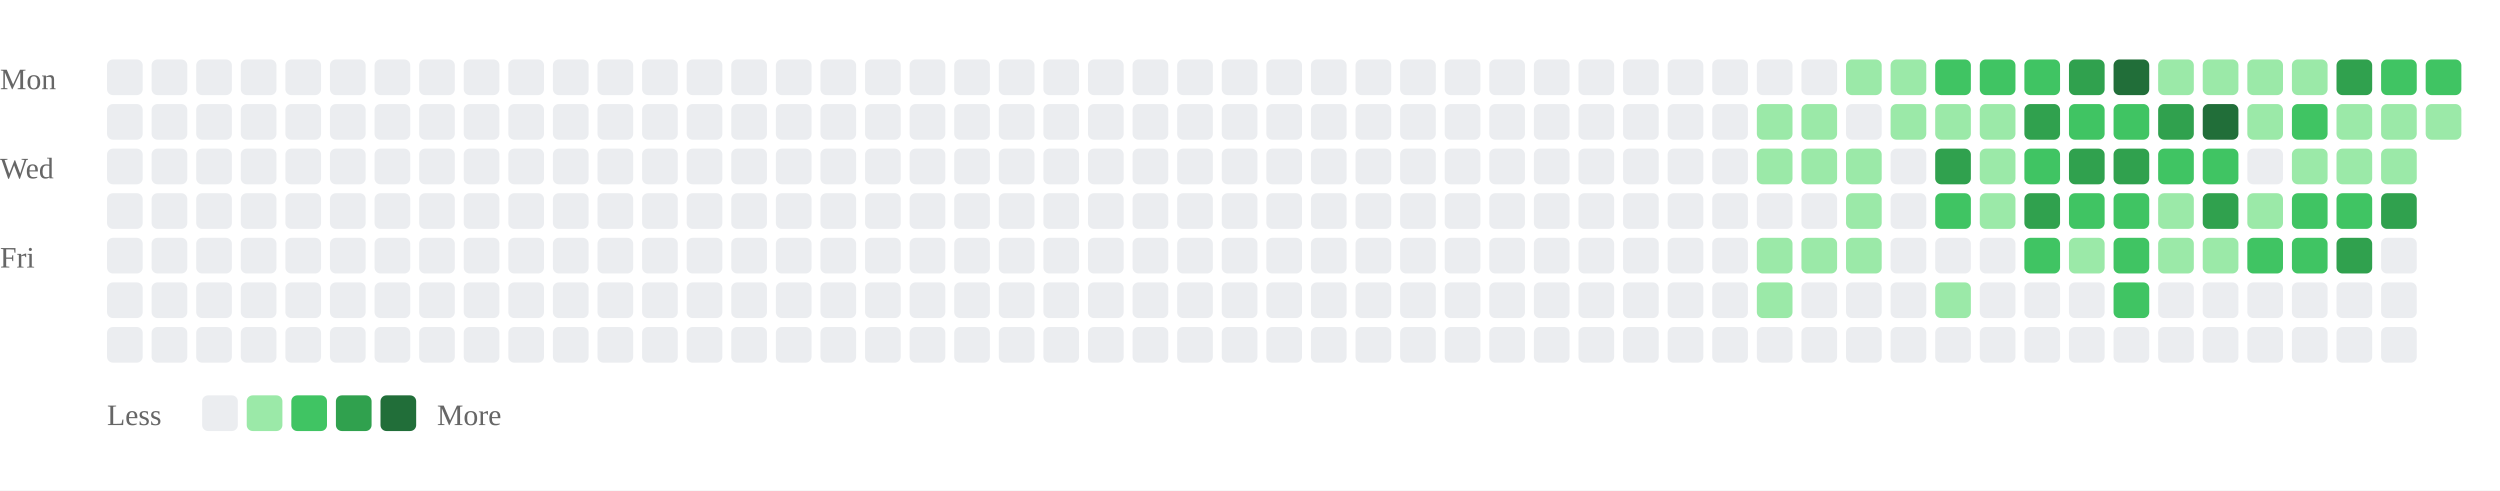
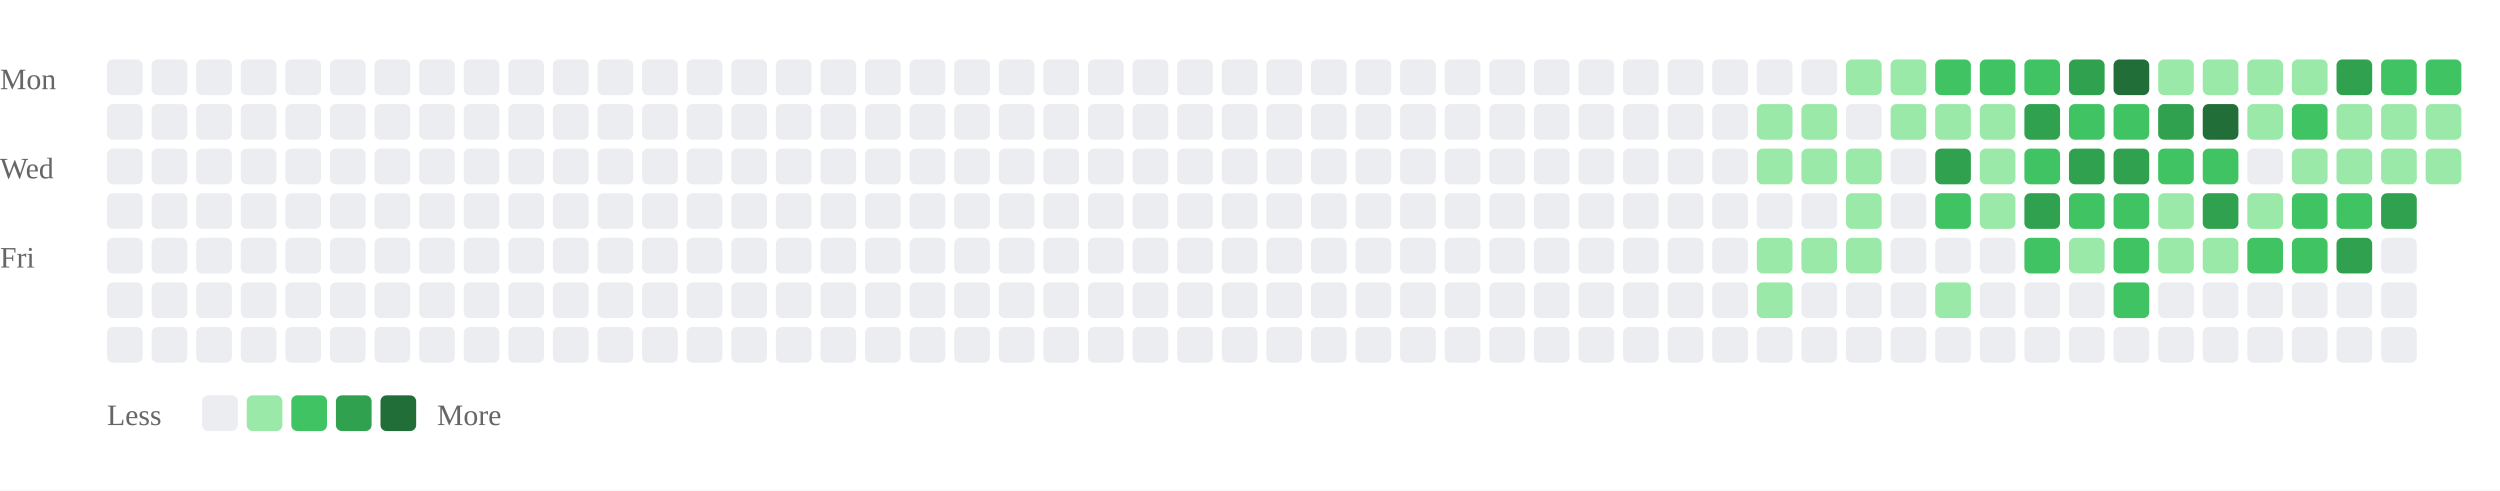
<svg xmlns="http://www.w3.org/2000/svg" width="841" height="165" role="img" aria-label="GitLab contribution heatmap for jianjiale">
  <rect width="100%" height="100%" fill="#ffffff" />
  <text x="0" y="30" font-size="10" fill="#666">Mon</text>
  <text x="0" y="45" font-size="10" fill="#666" />
  <text x="0" y="60" font-size="10" fill="#666">Wed</text>
  <text x="0" y="75" font-size="10" fill="#666" />
  <text x="0" y="90" font-size="10" fill="#666">Fri</text>
  <text x="0" y="105" font-size="10" fill="#666" />
  <text x="0" y="120" font-size="10" fill="#666" />
  <rect x="36" y="20" width="12" height="12" rx="2" fill="#ebedf0" data-date="2025-09-08" data-count="0" />
  <rect x="36" y="35" width="12" height="12" rx="2" fill="#ebedf0" data-date="2025-09-09" data-count="0" />
  <rect x="36" y="50" width="12" height="12" rx="2" fill="#ebedf0" data-date="2025-09-10" data-count="0" />
  <rect x="36" y="65" width="12" height="12" rx="2" fill="#ebedf0" data-date="2025-09-11" data-count="0" />
  <rect x="36" y="80" width="12" height="12" rx="2" fill="#ebedf0" data-date="2025-09-12" data-count="0" />
  <rect x="36" y="95" width="12" height="12" rx="2" fill="#ebedf0" data-date="2025-09-13" data-count="0" />
  <rect x="36" y="110" width="12" height="12" rx="2" fill="#ebedf0" data-date="2025-09-14" data-count="0" />
  <rect x="51" y="20" width="12" height="12" rx="2" fill="#ebedf0" data-date="2025-09-15" data-count="0" />
  <rect x="51" y="35" width="12" height="12" rx="2" fill="#ebedf0" data-date="2025-09-16" data-count="0" />
  <rect x="51" y="50" width="12" height="12" rx="2" fill="#ebedf0" data-date="2025-09-17" data-count="0" />
  <rect x="51" y="65" width="12" height="12" rx="2" fill="#ebedf0" data-date="2025-09-18" data-count="0" />
  <rect x="51" y="80" width="12" height="12" rx="2" fill="#ebedf0" data-date="2025-09-19" data-count="0" />
  <rect x="51" y="95" width="12" height="12" rx="2" fill="#ebedf0" data-date="2025-09-20" data-count="0" />
  <rect x="51" y="110" width="12" height="12" rx="2" fill="#ebedf0" data-date="2025-09-21" data-count="0" />
  <rect x="66" y="20" width="12" height="12" rx="2" fill="#ebedf0" data-date="2025-09-22" data-count="0" />
  <rect x="66" y="35" width="12" height="12" rx="2" fill="#ebedf0" data-date="2025-09-23" data-count="0" />
  <rect x="66" y="50" width="12" height="12" rx="2" fill="#ebedf0" data-date="2025-09-24" data-count="0" />
  <rect x="66" y="65" width="12" height="12" rx="2" fill="#ebedf0" data-date="2025-09-25" data-count="0" />
  <rect x="66" y="80" width="12" height="12" rx="2" fill="#ebedf0" data-date="2025-09-26" data-count="0" />
  <rect x="66" y="95" width="12" height="12" rx="2" fill="#ebedf0" data-date="2025-09-27" data-count="0" />
  <rect x="66" y="110" width="12" height="12" rx="2" fill="#ebedf0" data-date="2025-09-28" data-count="0" />
  <rect x="81" y="20" width="12" height="12" rx="2" fill="#ebedf0" data-date="2025-09-29" data-count="0" />
  <rect x="81" y="35" width="12" height="12" rx="2" fill="#ebedf0" data-date="2025-09-30" data-count="0" />
  <rect x="81" y="50" width="12" height="12" rx="2" fill="#ebedf0" data-date="2025-10-01" data-count="0" />
  <rect x="81" y="65" width="12" height="12" rx="2" fill="#ebedf0" data-date="2025-10-02" data-count="0" />
  <rect x="81" y="80" width="12" height="12" rx="2" fill="#ebedf0" data-date="2025-10-03" data-count="0" />
  <rect x="81" y="95" width="12" height="12" rx="2" fill="#ebedf0" data-date="2025-10-04" data-count="0" />
  <rect x="81" y="110" width="12" height="12" rx="2" fill="#ebedf0" data-date="2025-10-05" data-count="0" />
  <rect x="96" y="20" width="12" height="12" rx="2" fill="#ebedf0" data-date="2025-10-06" data-count="0" />
  <rect x="96" y="35" width="12" height="12" rx="2" fill="#ebedf0" data-date="2025-10-07" data-count="0" />
  <rect x="96" y="50" width="12" height="12" rx="2" fill="#ebedf0" data-date="2025-10-08" data-count="0" />
  <rect x="96" y="65" width="12" height="12" rx="2" fill="#ebedf0" data-date="2025-10-09" data-count="0" />
  <rect x="96" y="80" width="12" height="12" rx="2" fill="#ebedf0" data-date="2025-10-10" data-count="0" />
  <rect x="96" y="95" width="12" height="12" rx="2" fill="#ebedf0" data-date="2025-10-11" data-count="0" />
  <rect x="96" y="110" width="12" height="12" rx="2" fill="#ebedf0" data-date="2025-10-12" data-count="0" />
  <rect x="111" y="20" width="12" height="12" rx="2" fill="#ebedf0" data-date="2025-10-13" data-count="0" />
  <rect x="111" y="35" width="12" height="12" rx="2" fill="#ebedf0" data-date="2025-10-14" data-count="0" />
  <rect x="111" y="50" width="12" height="12" rx="2" fill="#ebedf0" data-date="2025-10-15" data-count="0" />
  <rect x="111" y="65" width="12" height="12" rx="2" fill="#ebedf0" data-date="2025-10-16" data-count="0" />
  <rect x="111" y="80" width="12" height="12" rx="2" fill="#ebedf0" data-date="2025-10-17" data-count="0" />
  <rect x="111" y="95" width="12" height="12" rx="2" fill="#ebedf0" data-date="2025-10-18" data-count="0" />
  <rect x="111" y="110" width="12" height="12" rx="2" fill="#ebedf0" data-date="2025-10-19" data-count="0" />
  <rect x="126" y="20" width="12" height="12" rx="2" fill="#ebedf0" data-date="2025-10-20" data-count="0" />
  <rect x="126" y="35" width="12" height="12" rx="2" fill="#ebedf0" data-date="2025-10-21" data-count="0" />
  <rect x="126" y="50" width="12" height="12" rx="2" fill="#ebedf0" data-date="2025-10-22" data-count="0" />
  <rect x="126" y="65" width="12" height="12" rx="2" fill="#ebedf0" data-date="2025-10-23" data-count="0" />
  <rect x="126" y="80" width="12" height="12" rx="2" fill="#ebedf0" data-date="2025-10-24" data-count="0" />
  <rect x="126" y="95" width="12" height="12" rx="2" fill="#ebedf0" data-date="2025-10-25" data-count="0" />
  <rect x="126" y="110" width="12" height="12" rx="2" fill="#ebedf0" data-date="2025-10-26" data-count="0" />
  <rect x="141" y="20" width="12" height="12" rx="2" fill="#ebedf0" data-date="2025-10-27" data-count="0" />
  <rect x="141" y="35" width="12" height="12" rx="2" fill="#ebedf0" data-date="2025-10-28" data-count="0" />
  <rect x="141" y="50" width="12" height="12" rx="2" fill="#ebedf0" data-date="2025-10-29" data-count="0" />
  <rect x="141" y="65" width="12" height="12" rx="2" fill="#ebedf0" data-date="2025-10-30" data-count="0" />
  <rect x="141" y="80" width="12" height="12" rx="2" fill="#ebedf0" data-date="2025-10-31" data-count="0" />
  <rect x="141" y="95" width="12" height="12" rx="2" fill="#ebedf0" data-date="2025-11-01" data-count="0" />
  <rect x="141" y="110" width="12" height="12" rx="2" fill="#ebedf0" data-date="2025-11-02" data-count="0" />
  <rect x="156" y="20" width="12" height="12" rx="2" fill="#ebedf0" data-date="2025-11-03" data-count="0" />
  <rect x="156" y="35" width="12" height="12" rx="2" fill="#ebedf0" data-date="2025-11-04" data-count="0" />
  <rect x="156" y="50" width="12" height="12" rx="2" fill="#ebedf0" data-date="2025-11-05" data-count="0" />
  <rect x="156" y="65" width="12" height="12" rx="2" fill="#ebedf0" data-date="2025-11-06" data-count="0" />
  <rect x="156" y="80" width="12" height="12" rx="2" fill="#ebedf0" data-date="2025-11-07" data-count="0" />
  <rect x="156" y="95" width="12" height="12" rx="2" fill="#ebedf0" data-date="2025-11-08" data-count="0" />
  <rect x="156" y="110" width="12" height="12" rx="2" fill="#ebedf0" data-date="2025-11-09" data-count="0" />
  <rect x="171" y="20" width="12" height="12" rx="2" fill="#ebedf0" data-date="2025-11-10" data-count="0" />
  <rect x="171" y="35" width="12" height="12" rx="2" fill="#ebedf0" data-date="2025-11-11" data-count="0" />
  <rect x="171" y="50" width="12" height="12" rx="2" fill="#ebedf0" data-date="2025-11-12" data-count="0" />
  <rect x="171" y="65" width="12" height="12" rx="2" fill="#ebedf0" data-date="2025-11-13" data-count="0" />
  <rect x="171" y="80" width="12" height="12" rx="2" fill="#ebedf0" data-date="2025-11-14" data-count="0" />
  <rect x="171" y="95" width="12" height="12" rx="2" fill="#ebedf0" data-date="2025-11-15" data-count="0" />
  <rect x="171" y="110" width="12" height="12" rx="2" fill="#ebedf0" data-date="2025-11-16" data-count="0" />
  <rect x="186" y="20" width="12" height="12" rx="2" fill="#ebedf0" data-date="2025-11-17" data-count="0" />
  <rect x="186" y="35" width="12" height="12" rx="2" fill="#ebedf0" data-date="2025-11-18" data-count="0" />
  <rect x="186" y="50" width="12" height="12" rx="2" fill="#ebedf0" data-date="2025-11-19" data-count="0" />
  <rect x="186" y="65" width="12" height="12" rx="2" fill="#ebedf0" data-date="2025-11-20" data-count="0" />
  <rect x="186" y="80" width="12" height="12" rx="2" fill="#ebedf0" data-date="2025-11-21" data-count="0" />
  <rect x="186" y="95" width="12" height="12" rx="2" fill="#ebedf0" data-date="2025-11-22" data-count="0" />
  <rect x="186" y="110" width="12" height="12" rx="2" fill="#ebedf0" data-date="2025-11-23" data-count="0" />
  <rect x="201" y="20" width="12" height="12" rx="2" fill="#ebedf0" data-date="2025-11-24" data-count="0" />
  <rect x="201" y="35" width="12" height="12" rx="2" fill="#ebedf0" data-date="2025-11-25" data-count="0" />
  <rect x="201" y="50" width="12" height="12" rx="2" fill="#ebedf0" data-date="2025-11-26" data-count="0" />
  <rect x="201" y="65" width="12" height="12" rx="2" fill="#ebedf0" data-date="2025-11-27" data-count="0" />
  <rect x="201" y="80" width="12" height="12" rx="2" fill="#ebedf0" data-date="2025-11-28" data-count="0" />
  <rect x="201" y="95" width="12" height="12" rx="2" fill="#ebedf0" data-date="2025-11-29" data-count="0" />
  <rect x="201" y="110" width="12" height="12" rx="2" fill="#ebedf0" data-date="2025-11-30" data-count="0" />
  <rect x="216" y="20" width="12" height="12" rx="2" fill="#ebedf0" data-date="2025-12-01" data-count="0" />
  <rect x="216" y="35" width="12" height="12" rx="2" fill="#ebedf0" data-date="2025-12-02" data-count="0" />
  <rect x="216" y="50" width="12" height="12" rx="2" fill="#ebedf0" data-date="2025-12-03" data-count="0" />
  <rect x="216" y="65" width="12" height="12" rx="2" fill="#ebedf0" data-date="2025-12-04" data-count="0" />
  <rect x="216" y="80" width="12" height="12" rx="2" fill="#ebedf0" data-date="2025-12-05" data-count="0" />
  <rect x="216" y="95" width="12" height="12" rx="2" fill="#ebedf0" data-date="2025-12-06" data-count="0" />
  <rect x="216" y="110" width="12" height="12" rx="2" fill="#ebedf0" data-date="2025-12-07" data-count="0" />
  <rect x="231" y="20" width="12" height="12" rx="2" fill="#ebedf0" data-date="2025-12-08" data-count="0" />
  <rect x="231" y="35" width="12" height="12" rx="2" fill="#ebedf0" data-date="2025-12-09" data-count="0" />
  <rect x="231" y="50" width="12" height="12" rx="2" fill="#ebedf0" data-date="2025-12-10" data-count="0" />
  <rect x="231" y="65" width="12" height="12" rx="2" fill="#ebedf0" data-date="2025-12-11" data-count="0" />
  <rect x="231" y="80" width="12" height="12" rx="2" fill="#ebedf0" data-date="2025-12-12" data-count="0" />
  <rect x="231" y="95" width="12" height="12" rx="2" fill="#ebedf0" data-date="2025-12-13" data-count="0" />
  <rect x="231" y="110" width="12" height="12" rx="2" fill="#ebedf0" data-date="2025-12-14" data-count="0" />
  <rect x="246" y="20" width="12" height="12" rx="2" fill="#ebedf0" data-date="2025-12-15" data-count="0" />
  <rect x="246" y="35" width="12" height="12" rx="2" fill="#ebedf0" data-date="2025-12-16" data-count="0" />
  <rect x="246" y="50" width="12" height="12" rx="2" fill="#ebedf0" data-date="2025-12-17" data-count="0" />
  <rect x="246" y="65" width="12" height="12" rx="2" fill="#ebedf0" data-date="2025-12-18" data-count="0" />
  <rect x="246" y="80" width="12" height="12" rx="2" fill="#ebedf0" data-date="2025-12-19" data-count="0" />
  <rect x="246" y="95" width="12" height="12" rx="2" fill="#ebedf0" data-date="2025-12-20" data-count="0" />
  <rect x="246" y="110" width="12" height="12" rx="2" fill="#ebedf0" data-date="2025-12-21" data-count="0" />
  <rect x="261" y="20" width="12" height="12" rx="2" fill="#ebedf0" data-date="2025-12-22" data-count="0" />
  <rect x="261" y="35" width="12" height="12" rx="2" fill="#ebedf0" data-date="2025-12-23" data-count="0" />
  <rect x="261" y="50" width="12" height="12" rx="2" fill="#ebedf0" data-date="2025-12-24" data-count="0" />
  <rect x="261" y="65" width="12" height="12" rx="2" fill="#ebedf0" data-date="2025-12-25" data-count="0" />
  <rect x="261" y="80" width="12" height="12" rx="2" fill="#ebedf0" data-date="2025-12-26" data-count="0" />
  <rect x="261" y="95" width="12" height="12" rx="2" fill="#ebedf0" data-date="2025-12-27" data-count="0" />
  <rect x="261" y="110" width="12" height="12" rx="2" fill="#ebedf0" data-date="2025-12-28" data-count="0" />
  <rect x="276" y="20" width="12" height="12" rx="2" fill="#ebedf0" data-date="2025-12-29" data-count="0" />
  <rect x="276" y="35" width="12" height="12" rx="2" fill="#ebedf0" data-date="2025-12-30" data-count="0" />
  <rect x="276" y="50" width="12" height="12" rx="2" fill="#ebedf0" data-date="2025-12-31" data-count="0" />
  <rect x="276" y="65" width="12" height="12" rx="2" fill="#ebedf0" data-date="2026-01-01" data-count="0" />
  <rect x="276" y="80" width="12" height="12" rx="2" fill="#ebedf0" data-date="2026-01-02" data-count="0" />
  <rect x="276" y="95" width="12" height="12" rx="2" fill="#ebedf0" data-date="2026-01-03" data-count="0" />
  <rect x="276" y="110" width="12" height="12" rx="2" fill="#ebedf0" data-date="2026-01-04" data-count="0" />
  <rect x="291" y="20" width="12" height="12" rx="2" fill="#ebedf0" data-date="2026-01-05" data-count="0" />
  <rect x="291" y="35" width="12" height="12" rx="2" fill="#ebedf0" data-date="2026-01-06" data-count="0" />
  <rect x="291" y="50" width="12" height="12" rx="2" fill="#ebedf0" data-date="2026-01-07" data-count="0" />
  <rect x="291" y="65" width="12" height="12" rx="2" fill="#ebedf0" data-date="2026-01-08" data-count="0" />
  <rect x="291" y="80" width="12" height="12" rx="2" fill="#ebedf0" data-date="2026-01-09" data-count="0" />
  <rect x="291" y="95" width="12" height="12" rx="2" fill="#ebedf0" data-date="2026-01-10" data-count="0" />
  <rect x="291" y="110" width="12" height="12" rx="2" fill="#ebedf0" data-date="2026-01-11" data-count="0" />
  <rect x="306" y="20" width="12" height="12" rx="2" fill="#ebedf0" data-date="2026-01-12" data-count="0" />
  <rect x="306" y="35" width="12" height="12" rx="2" fill="#ebedf0" data-date="2026-01-13" data-count="0" />
  <rect x="306" y="50" width="12" height="12" rx="2" fill="#ebedf0" data-date="2026-01-14" data-count="0" />
  <rect x="306" y="65" width="12" height="12" rx="2" fill="#ebedf0" data-date="2026-01-15" data-count="0" />
  <rect x="306" y="80" width="12" height="12" rx="2" fill="#ebedf0" data-date="2026-01-16" data-count="0" />
  <rect x="306" y="95" width="12" height="12" rx="2" fill="#ebedf0" data-date="2026-01-17" data-count="0" />
  <rect x="306" y="110" width="12" height="12" rx="2" fill="#ebedf0" data-date="2026-01-18" data-count="0" />
  <rect x="321" y="20" width="12" height="12" rx="2" fill="#ebedf0" data-date="2026-01-19" data-count="0" />
  <rect x="321" y="35" width="12" height="12" rx="2" fill="#ebedf0" data-date="2026-01-20" data-count="0" />
  <rect x="321" y="50" width="12" height="12" rx="2" fill="#ebedf0" data-date="2026-01-21" data-count="0" />
  <rect x="321" y="65" width="12" height="12" rx="2" fill="#ebedf0" data-date="2026-01-22" data-count="0" />
  <rect x="321" y="80" width="12" height="12" rx="2" fill="#ebedf0" data-date="2026-01-23" data-count="0" />
  <rect x="321" y="95" width="12" height="12" rx="2" fill="#ebedf0" data-date="2026-01-24" data-count="0" />
  <rect x="321" y="110" width="12" height="12" rx="2" fill="#ebedf0" data-date="2026-01-25" data-count="0" />
  <rect x="336" y="20" width="12" height="12" rx="2" fill="#ebedf0" data-date="2026-01-26" data-count="0" />
  <rect x="336" y="35" width="12" height="12" rx="2" fill="#ebedf0" data-date="2026-01-27" data-count="0" />
  <rect x="336" y="50" width="12" height="12" rx="2" fill="#ebedf0" data-date="2026-01-28" data-count="0" />
  <rect x="336" y="65" width="12" height="12" rx="2" fill="#ebedf0" data-date="2026-01-29" data-count="0" />
  <rect x="336" y="80" width="12" height="12" rx="2" fill="#ebedf0" data-date="2026-01-30" data-count="0" />
  <rect x="336" y="95" width="12" height="12" rx="2" fill="#ebedf0" data-date="2026-01-31" data-count="0" />
  <rect x="336" y="110" width="12" height="12" rx="2" fill="#ebedf0" data-date="2026-02-01" data-count="0" />
  <rect x="351" y="20" width="12" height="12" rx="2" fill="#ebedf0" data-date="2026-02-02" data-count="0" />
  <rect x="351" y="35" width="12" height="12" rx="2" fill="#ebedf0" data-date="2026-02-03" data-count="0" />
  <rect x="351" y="50" width="12" height="12" rx="2" fill="#ebedf0" data-date="2026-02-04" data-count="0" />
  <rect x="351" y="65" width="12" height="12" rx="2" fill="#ebedf0" data-date="2026-02-05" data-count="0" />
  <rect x="351" y="80" width="12" height="12" rx="2" fill="#ebedf0" data-date="2026-02-06" data-count="0" />
  <rect x="351" y="95" width="12" height="12" rx="2" fill="#ebedf0" data-date="2026-02-07" data-count="0" />
  <rect x="351" y="110" width="12" height="12" rx="2" fill="#ebedf0" data-date="2026-02-08" data-count="0" />
  <rect x="366" y="20" width="12" height="12" rx="2" fill="#ebedf0" data-date="2026-02-09" data-count="0" />
  <rect x="366" y="35" width="12" height="12" rx="2" fill="#ebedf0" data-date="2026-02-10" data-count="0" />
  <rect x="366" y="50" width="12" height="12" rx="2" fill="#ebedf0" data-date="2026-02-11" data-count="0" />
  <rect x="366" y="65" width="12" height="12" rx="2" fill="#ebedf0" data-date="2026-02-12" data-count="0" />
  <rect x="366" y="80" width="12" height="12" rx="2" fill="#ebedf0" data-date="2026-02-13" data-count="0" />
  <rect x="366" y="95" width="12" height="12" rx="2" fill="#ebedf0" data-date="2026-02-14" data-count="0" />
  <rect x="366" y="110" width="12" height="12" rx="2" fill="#ebedf0" data-date="2026-02-15" data-count="0" />
  <rect x="381" y="20" width="12" height="12" rx="2" fill="#ebedf0" data-date="2026-02-16" data-count="0" />
  <rect x="381" y="35" width="12" height="12" rx="2" fill="#ebedf0" data-date="2026-02-17" data-count="0" />
  <rect x="381" y="50" width="12" height="12" rx="2" fill="#ebedf0" data-date="2026-02-18" data-count="0" />
  <rect x="381" y="65" width="12" height="12" rx="2" fill="#ebedf0" data-date="2026-02-19" data-count="0" />
  <rect x="381" y="80" width="12" height="12" rx="2" fill="#ebedf0" data-date="2026-02-20" data-count="0" />
  <rect x="381" y="95" width="12" height="12" rx="2" fill="#ebedf0" data-date="2026-02-21" data-count="0" />
  <rect x="381" y="110" width="12" height="12" rx="2" fill="#ebedf0" data-date="2026-02-22" data-count="0" />
  <rect x="396" y="20" width="12" height="12" rx="2" fill="#ebedf0" data-date="2026-02-23" data-count="0" />
  <rect x="396" y="35" width="12" height="12" rx="2" fill="#ebedf0" data-date="2026-02-24" data-count="0" />
  <rect x="396" y="50" width="12" height="12" rx="2" fill="#ebedf0" data-date="2026-02-25" data-count="0" />
  <rect x="396" y="65" width="12" height="12" rx="2" fill="#ebedf0" data-date="2026-02-26" data-count="0" />
  <rect x="396" y="80" width="12" height="12" rx="2" fill="#ebedf0" data-date="2026-02-27" data-count="0" />
  <rect x="396" y="95" width="12" height="12" rx="2" fill="#ebedf0" data-date="2026-02-28" data-count="0" />
  <rect x="396" y="110" width="12" height="12" rx="2" fill="#ebedf0" data-date="2026-03-01" data-count="0" />
  <rect x="411" y="20" width="12" height="12" rx="2" fill="#ebedf0" data-date="2026-03-02" data-count="0" />
  <rect x="411" y="35" width="12" height="12" rx="2" fill="#ebedf0" data-date="2026-03-03" data-count="0" />
  <rect x="411" y="50" width="12" height="12" rx="2" fill="#ebedf0" data-date="2026-03-04" data-count="0" />
  <rect x="411" y="65" width="12" height="12" rx="2" fill="#ebedf0" data-date="2026-03-05" data-count="0" />
  <rect x="411" y="80" width="12" height="12" rx="2" fill="#ebedf0" data-date="2026-03-06" data-count="0" />
  <rect x="411" y="95" width="12" height="12" rx="2" fill="#ebedf0" data-date="2026-03-07" data-count="0" />
  <rect x="411" y="110" width="12" height="12" rx="2" fill="#ebedf0" data-date="2026-03-08" data-count="0" />
  <rect x="426" y="20" width="12" height="12" rx="2" fill="#ebedf0" data-date="2026-03-09" data-count="0" />
  <rect x="426" y="35" width="12" height="12" rx="2" fill="#ebedf0" data-date="2026-03-10" data-count="0" />
  <rect x="426" y="50" width="12" height="12" rx="2" fill="#ebedf0" data-date="2026-03-11" data-count="0" />
  <rect x="426" y="65" width="12" height="12" rx="2" fill="#ebedf0" data-date="2026-03-12" data-count="0" />
  <rect x="426" y="80" width="12" height="12" rx="2" fill="#ebedf0" data-date="2026-03-13" data-count="0" />
  <rect x="426" y="95" width="12" height="12" rx="2" fill="#ebedf0" data-date="2026-03-14" data-count="0" />
  <rect x="426" y="110" width="12" height="12" rx="2" fill="#ebedf0" data-date="2026-03-15" data-count="0" />
  <rect x="441" y="20" width="12" height="12" rx="2" fill="#ebedf0" data-date="2026-03-16" data-count="0" />
  <rect x="441" y="35" width="12" height="12" rx="2" fill="#ebedf0" data-date="2026-03-17" data-count="0" />
  <rect x="441" y="50" width="12" height="12" rx="2" fill="#ebedf0" data-date="2026-03-18" data-count="0" />
  <rect x="441" y="65" width="12" height="12" rx="2" fill="#ebedf0" data-date="2026-03-19" data-count="0" />
  <rect x="441" y="80" width="12" height="12" rx="2" fill="#ebedf0" data-date="2026-03-20" data-count="0" />
  <rect x="441" y="95" width="12" height="12" rx="2" fill="#ebedf0" data-date="2026-03-21" data-count="0" />
  <rect x="441" y="110" width="12" height="12" rx="2" fill="#ebedf0" data-date="2026-03-22" data-count="0" />
  <rect x="456" y="20" width="12" height="12" rx="2" fill="#ebedf0" data-date="2026-03-23" data-count="0" />
  <rect x="456" y="35" width="12" height="12" rx="2" fill="#ebedf0" data-date="2026-03-24" data-count="0" />
  <rect x="456" y="50" width="12" height="12" rx="2" fill="#ebedf0" data-date="2026-03-25" data-count="0" />
  <rect x="456" y="65" width="12" height="12" rx="2" fill="#ebedf0" data-date="2026-03-26" data-count="0" />
  <rect x="456" y="80" width="12" height="12" rx="2" fill="#ebedf0" data-date="2026-03-27" data-count="0" />
  <rect x="456" y="95" width="12" height="12" rx="2" fill="#ebedf0" data-date="2026-03-28" data-count="0" />
  <rect x="456" y="110" width="12" height="12" rx="2" fill="#ebedf0" data-date="2026-03-29" data-count="0" />
  <rect x="471" y="20" width="12" height="12" rx="2" fill="#ebedf0" data-date="2026-03-30" data-count="0" />
  <rect x="471" y="35" width="12" height="12" rx="2" fill="#ebedf0" data-date="2026-03-31" data-count="0" />
  <rect x="471" y="50" width="12" height="12" rx="2" fill="#ebedf0" data-date="2026-04-01" data-count="0" />
  <rect x="471" y="65" width="12" height="12" rx="2" fill="#ebedf0" data-date="2026-04-02" data-count="0" />
  <rect x="471" y="80" width="12" height="12" rx="2" fill="#ebedf0" data-date="2026-04-03" data-count="0" />
  <rect x="471" y="95" width="12" height="12" rx="2" fill="#ebedf0" data-date="2026-04-04" data-count="0" />
  <rect x="471" y="110" width="12" height="12" rx="2" fill="#ebedf0" data-date="2026-04-05" data-count="0" />
  <rect x="486" y="20" width="12" height="12" rx="2" fill="#ebedf0" data-date="2026-04-06" data-count="0" />
  <rect x="486" y="35" width="12" height="12" rx="2" fill="#ebedf0" data-date="2026-04-07" data-count="0" />
  <rect x="486" y="50" width="12" height="12" rx="2" fill="#ebedf0" data-date="2026-04-08" data-count="0" />
  <rect x="486" y="65" width="12" height="12" rx="2" fill="#ebedf0" data-date="2026-04-09" data-count="0" />
  <rect x="486" y="80" width="12" height="12" rx="2" fill="#ebedf0" data-date="2026-04-10" data-count="0" />
  <rect x="486" y="95" width="12" height="12" rx="2" fill="#ebedf0" data-date="2026-04-11" data-count="0" />
  <rect x="486" y="110" width="12" height="12" rx="2" fill="#ebedf0" data-date="2026-04-12" data-count="0" />
  <rect x="501" y="20" width="12" height="12" rx="2" fill="#ebedf0" data-date="2026-04-13" data-count="0" />
  <rect x="501" y="35" width="12" height="12" rx="2" fill="#ebedf0" data-date="2026-04-14" data-count="0" />
  <rect x="501" y="50" width="12" height="12" rx="2" fill="#ebedf0" data-date="2026-04-15" data-count="0" />
  <rect x="501" y="65" width="12" height="12" rx="2" fill="#ebedf0" data-date="2026-04-16" data-count="0" />
  <rect x="501" y="80" width="12" height="12" rx="2" fill="#ebedf0" data-date="2026-04-17" data-count="0" />
  <rect x="501" y="95" width="12" height="12" rx="2" fill="#ebedf0" data-date="2026-04-18" data-count="0" />
  <rect x="501" y="110" width="12" height="12" rx="2" fill="#ebedf0" data-date="2026-04-19" data-count="0" />
  <rect x="516" y="20" width="12" height="12" rx="2" fill="#ebedf0" data-date="2026-04-20" data-count="0" />
  <rect x="516" y="35" width="12" height="12" rx="2" fill="#ebedf0" data-date="2026-04-21" data-count="0" />
  <rect x="516" y="50" width="12" height="12" rx="2" fill="#ebedf0" data-date="2026-04-22" data-count="0" />
  <rect x="516" y="65" width="12" height="12" rx="2" fill="#ebedf0" data-date="2026-04-23" data-count="0" />
  <rect x="516" y="80" width="12" height="12" rx="2" fill="#ebedf0" data-date="2026-04-24" data-count="0" />
  <rect x="516" y="95" width="12" height="12" rx="2" fill="#ebedf0" data-date="2026-04-25" data-count="0" />
  <rect x="516" y="110" width="12" height="12" rx="2" fill="#ebedf0" data-date="2026-04-26" data-count="0" />
  <rect x="531" y="20" width="12" height="12" rx="2" fill="#ebedf0" data-date="2026-04-27" data-count="0" />
  <rect x="531" y="35" width="12" height="12" rx="2" fill="#ebedf0" data-date="2026-04-28" data-count="0" />
  <rect x="531" y="50" width="12" height="12" rx="2" fill="#ebedf0" data-date="2026-04-29" data-count="0" />
  <rect x="531" y="65" width="12" height="12" rx="2" fill="#ebedf0" data-date="2026-04-30" data-count="0" />
  <rect x="531" y="80" width="12" height="12" rx="2" fill="#ebedf0" data-date="2026-05-01" data-count="0" />
  <rect x="531" y="95" width="12" height="12" rx="2" fill="#ebedf0" data-date="2026-05-02" data-count="0" />
  <rect x="531" y="110" width="12" height="12" rx="2" fill="#ebedf0" data-date="2026-05-03" data-count="0" />
  <rect x="546" y="20" width="12" height="12" rx="2" fill="#ebedf0" data-date="2026-05-04" data-count="0" />
  <rect x="546" y="35" width="12" height="12" rx="2" fill="#ebedf0" data-date="2026-05-05" data-count="0" />
  <rect x="546" y="50" width="12" height="12" rx="2" fill="#ebedf0" data-date="2026-05-06" data-count="0" />
  <rect x="546" y="65" width="12" height="12" rx="2" fill="#ebedf0" data-date="2026-05-07" data-count="0" />
  <rect x="546" y="80" width="12" height="12" rx="2" fill="#ebedf0" data-date="2026-05-08" data-count="0" />
  <rect x="546" y="95" width="12" height="12" rx="2" fill="#ebedf0" data-date="2026-05-09" data-count="0" />
  <rect x="546" y="110" width="12" height="12" rx="2" fill="#ebedf0" data-date="2026-05-10" data-count="0" />
  <rect x="561" y="20" width="12" height="12" rx="2" fill="#ebedf0" data-date="2026-05-11" data-count="0" />
  <rect x="561" y="35" width="12" height="12" rx="2" fill="#ebedf0" data-date="2026-05-12" data-count="0" />
  <rect x="561" y="50" width="12" height="12" rx="2" fill="#ebedf0" data-date="2026-05-13" data-count="0" />
  <rect x="561" y="65" width="12" height="12" rx="2" fill="#ebedf0" data-date="2026-05-14" data-count="0" />
  <rect x="561" y="80" width="12" height="12" rx="2" fill="#ebedf0" data-date="2026-05-15" data-count="0" />
  <rect x="561" y="95" width="12" height="12" rx="2" fill="#ebedf0" data-date="2026-05-16" data-count="0" />
  <rect x="561" y="110" width="12" height="12" rx="2" fill="#ebedf0" data-date="2026-05-17" data-count="0" />
  <rect x="576" y="20" width="12" height="12" rx="2" fill="#ebedf0" data-date="2026-05-18" data-count="0" />
  <rect x="576" y="35" width="12" height="12" rx="2" fill="#ebedf0" data-date="2026-05-19" data-count="0" />
  <rect x="576" y="50" width="12" height="12" rx="2" fill="#ebedf0" data-date="2026-05-20" data-count="0" />
  <rect x="576" y="65" width="12" height="12" rx="2" fill="#ebedf0" data-date="2026-05-21" data-count="0" />
  <rect x="576" y="80" width="12" height="12" rx="2" fill="#ebedf0" data-date="2026-05-22" data-count="0" />
  <rect x="576" y="95" width="12" height="12" rx="2" fill="#ebedf0" data-date="2026-05-23" data-count="0" />
  <rect x="576" y="110" width="12" height="12" rx="2" fill="#ebedf0" data-date="2026-05-24" data-count="0" />
  <rect x="591" y="20" width="12" height="12" rx="2" fill="#ebedf0" data-date="2026-05-25" data-count="0" />
  <rect x="591" y="35" width="12" height="12" rx="2" fill="#9be9a8" data-date="2026-05-26" data-count="1" />
  <rect x="591" y="50" width="12" height="12" rx="2" fill="#9be9a8" data-date="2026-05-27" data-count="1" />
  <rect x="591" y="65" width="12" height="12" rx="2" fill="#ebedf0" data-date="2026-05-28" data-count="0" />
  <rect x="591" y="80" width="12" height="12" rx="2" fill="#9be9a8" data-date="2026-05-29" data-count="7" />
  <rect x="591" y="95" width="12" height="12" rx="2" fill="#9be9a8" data-date="2026-05-30" data-count="2" />
  <rect x="591" y="110" width="12" height="12" rx="2" fill="#ebedf0" data-date="2026-05-31" data-count="0" />
  <rect x="606" y="20" width="12" height="12" rx="2" fill="#ebedf0" data-date="2026-06-01" data-count="0" />
  <rect x="606" y="35" width="12" height="12" rx="2" fill="#9be9a8" data-date="2026-06-02" data-count="2" />
  <rect x="606" y="50" width="12" height="12" rx="2" fill="#9be9a8" data-date="2026-06-03" data-count="4" />
  <rect x="606" y="65" width="12" height="12" rx="2" fill="#ebedf0" data-date="2026-06-04" data-count="0" />
  <rect x="606" y="80" width="12" height="12" rx="2" fill="#9be9a8" data-date="2026-06-05" data-count="1" />
  <rect x="606" y="95" width="12" height="12" rx="2" fill="#ebedf0" data-date="2026-06-06" data-count="0" />
  <rect x="606" y="110" width="12" height="12" rx="2" fill="#ebedf0" data-date="2026-06-07" data-count="0" />
  <rect x="621" y="20" width="12" height="12" rx="2" fill="#9be9a8" data-date="2026-06-08" data-count="3" />
  <rect x="621" y="35" width="12" height="12" rx="2" fill="#ebedf0" data-date="2026-06-09" data-count="0" />
  <rect x="621" y="50" width="12" height="12" rx="2" fill="#9be9a8" data-date="2026-06-10" data-count="3" />
  <rect x="621" y="65" width="12" height="12" rx="2" fill="#9be9a8" data-date="2026-06-11" data-count="1" />
  <rect x="621" y="80" width="12" height="12" rx="2" fill="#9be9a8" data-date="2026-06-12" data-count="4" />
  <rect x="621" y="95" width="12" height="12" rx="2" fill="#ebedf0" data-date="2026-06-13" data-count="0" />
  <rect x="621" y="110" width="12" height="12" rx="2" fill="#ebedf0" data-date="2026-06-14" data-count="0" />
  <rect x="636" y="20" width="12" height="12" rx="2" fill="#9be9a8" data-date="2026-06-15" data-count="4" />
  <rect x="636" y="35" width="12" height="12" rx="2" fill="#9be9a8" data-date="2026-06-16" data-count="4" />
  <rect x="636" y="50" width="12" height="12" rx="2" fill="#ebedf0" data-date="2026-06-17" data-count="0" />
  <rect x="636" y="65" width="12" height="12" rx="2" fill="#ebedf0" data-date="2026-06-18" data-count="0" />
  <rect x="636" y="80" width="12" height="12" rx="2" fill="#ebedf0" data-date="2026-06-19" data-count="0" />
  <rect x="636" y="95" width="12" height="12" rx="2" fill="#ebedf0" data-date="2026-06-20" data-count="0" />
  <rect x="636" y="110" width="12" height="12" rx="2" fill="#ebedf0" data-date="2026-06-21" data-count="0" />
  <rect x="651" y="20" width="12" height="12" rx="2" fill="#40c463" data-date="2026-06-22" data-count="11" />
  <rect x="651" y="35" width="12" height="12" rx="2" fill="#9be9a8" data-date="2026-06-23" data-count="4" />
  <rect x="651" y="50" width="12" height="12" rx="2" fill="#30a14e" data-date="2026-06-24" data-count="19" />
  <rect x="651" y="65" width="12" height="12" rx="2" fill="#40c463" data-date="2026-06-25" data-count="10" />
  <rect x="651" y="80" width="12" height="12" rx="2" fill="#ebedf0" data-date="2026-06-26" data-count="0" />
  <rect x="651" y="95" width="12" height="12" rx="2" fill="#9be9a8" data-date="2026-06-27" data-count="3" />
  <rect x="651" y="110" width="12" height="12" rx="2" fill="#ebedf0" data-date="2026-06-28" data-count="0" />
  <rect x="666" y="20" width="12" height="12" rx="2" fill="#40c463" data-date="2026-06-29" data-count="12" />
  <rect x="666" y="35" width="12" height="12" rx="2" fill="#9be9a8" data-date="2026-06-30" data-count="3" />
  <rect x="666" y="50" width="12" height="12" rx="2" fill="#9be9a8" data-date="2026-07-01" data-count="4" />
  <rect x="666" y="65" width="12" height="12" rx="2" fill="#9be9a8" data-date="2026-07-02" data-count="4" />
  <rect x="666" y="80" width="12" height="12" rx="2" fill="#ebedf0" data-date="2026-07-03" data-count="0" />
  <rect x="666" y="95" width="12" height="12" rx="2" fill="#ebedf0" data-date="2026-07-04" data-count="0" />
  <rect x="666" y="110" width="12" height="12" rx="2" fill="#ebedf0" data-date="2026-07-05" data-count="0" />
  <rect x="681" y="20" width="12" height="12" rx="2" fill="#40c463" data-date="2026-07-06" data-count="15" />
  <rect x="681" y="35" width="12" height="12" rx="2" fill="#30a14e" data-date="2026-07-07" data-count="16" />
  <rect x="681" y="50" width="12" height="12" rx="2" fill="#40c463" data-date="2026-07-08" data-count="15" />
  <rect x="681" y="65" width="12" height="12" rx="2" fill="#30a14e" data-date="2026-07-09" data-count="17" />
  <rect x="681" y="80" width="12" height="12" rx="2" fill="#40c463" data-date="2026-07-10" data-count="9" />
  <rect x="681" y="95" width="12" height="12" rx="2" fill="#ebedf0" data-date="2026-07-11" data-count="0" />
  <rect x="681" y="110" width="12" height="12" rx="2" fill="#ebedf0" data-date="2026-07-12" data-count="0" />
  <rect x="696" y="20" width="12" height="12" rx="2" fill="#30a14e" data-date="2026-07-13" data-count="19" />
  <rect x="696" y="35" width="12" height="12" rx="2" fill="#40c463" data-date="2026-07-14" data-count="10" />
  <rect x="696" y="50" width="12" height="12" rx="2" fill="#30a14e" data-date="2026-07-15" data-count="20" />
  <rect x="696" y="65" width="12" height="12" rx="2" fill="#40c463" data-date="2026-07-16" data-count="12" />
  <rect x="696" y="80" width="12" height="12" rx="2" fill="#9be9a8" data-date="2026-07-17" data-count="6" />
  <rect x="696" y="95" width="12" height="12" rx="2" fill="#ebedf0" data-date="2026-07-18" data-count="0" />
  <rect x="696" y="110" width="12" height="12" rx="2" fill="#ebedf0" data-date="2026-07-19" data-count="0" />
  <rect x="711" y="20" width="12" height="12" rx="2" fill="#216e39" data-date="2026-07-20" data-count="31" />
  <rect x="711" y="35" width="12" height="12" rx="2" fill="#40c463" data-date="2026-07-21" data-count="12" />
  <rect x="711" y="50" width="12" height="12" rx="2" fill="#30a14e" data-date="2026-07-22" data-count="16" />
  <rect x="711" y="65" width="12" height="12" rx="2" fill="#40c463" data-date="2026-07-23" data-count="14" />
  <rect x="711" y="80" width="12" height="12" rx="2" fill="#40c463" data-date="2026-07-24" data-count="14" />
  <rect x="711" y="95" width="12" height="12" rx="2" fill="#40c463" data-date="2026-07-25" data-count="11" />
  <rect x="711" y="110" width="12" height="12" rx="2" fill="#ebedf0" data-date="2026-07-26" data-count="0" />
  <rect x="726" y="20" width="12" height="12" rx="2" fill="#9be9a8" data-date="2026-07-27" data-count="1" />
  <rect x="726" y="35" width="12" height="12" rx="2" fill="#30a14e" data-date="2026-07-28" data-count="21" />
  <rect x="726" y="50" width="12" height="12" rx="2" fill="#40c463" data-date="2026-07-29" data-count="8" />
  <rect x="726" y="65" width="12" height="12" rx="2" fill="#9be9a8" data-date="2026-07-30" data-count="1" />
  <rect x="726" y="80" width="12" height="12" rx="2" fill="#9be9a8" data-date="2026-07-31" data-count="3" />
  <rect x="726" y="95" width="12" height="12" rx="2" fill="#ebedf0" data-date="2026-08-01" data-count="0" />
  <rect x="726" y="110" width="12" height="12" rx="2" fill="#ebedf0" data-date="2026-08-02" data-count="0" />
  <rect x="741" y="20" width="12" height="12" rx="2" fill="#9be9a8" data-date="2026-08-03" data-count="5" />
  <rect x="741" y="35" width="12" height="12" rx="2" fill="#216e39" data-date="2026-08-04" data-count="25" />
  <rect x="741" y="50" width="12" height="12" rx="2" fill="#40c463" data-date="2026-08-05" data-count="14" />
  <rect x="741" y="65" width="12" height="12" rx="2" fill="#30a14e" data-date="2026-08-06" data-count="16" />
  <rect x="741" y="80" width="12" height="12" rx="2" fill="#9be9a8" data-date="2026-08-07" data-count="3" />
  <rect x="741" y="95" width="12" height="12" rx="2" fill="#ebedf0" data-date="2026-08-08" data-count="0" />
  <rect x="741" y="110" width="12" height="12" rx="2" fill="#ebedf0" data-date="2026-08-09" data-count="0" />
  <rect x="756" y="20" width="12" height="12" rx="2" fill="#9be9a8" data-date="2026-08-10" data-count="7" />
  <rect x="756" y="35" width="12" height="12" rx="2" fill="#9be9a8" data-date="2026-08-11" data-count="2" />
  <rect x="756" y="50" width="12" height="12" rx="2" fill="#ebedf0" data-date="2026-08-12" data-count="0" />
  <rect x="756" y="65" width="12" height="12" rx="2" fill="#9be9a8" data-date="2026-08-13" data-count="6" />
  <rect x="756" y="80" width="12" height="12" rx="2" fill="#40c463" data-date="2026-08-14" data-count="12" />
  <rect x="756" y="95" width="12" height="12" rx="2" fill="#ebedf0" data-date="2026-08-15" data-count="0" />
  <rect x="756" y="110" width="12" height="12" rx="2" fill="#ebedf0" data-date="2026-08-16" data-count="0" />
  <rect x="771" y="20" width="12" height="12" rx="2" fill="#9be9a8" data-date="2026-08-17" data-count="2" />
  <rect x="771" y="35" width="12" height="12" rx="2" fill="#40c463" data-date="2026-08-18" data-count="14" />
  <rect x="771" y="50" width="12" height="12" rx="2" fill="#9be9a8" data-date="2026-08-19" data-count="6" />
  <rect x="771" y="65" width="12" height="12" rx="2" fill="#40c463" data-date="2026-08-20" data-count="14" />
  <rect x="771" y="80" width="12" height="12" rx="2" fill="#40c463" data-date="2026-08-21" data-count="11" />
  <rect x="771" y="95" width="12" height="12" rx="2" fill="#ebedf0" data-date="2026-08-22" data-count="0" />
  <rect x="771" y="110" width="12" height="12" rx="2" fill="#ebedf0" data-date="2026-08-23" data-count="0" />
  <rect x="786" y="20" width="12" height="12" rx="2" fill="#30a14e" data-date="2026-08-24" data-count="19" />
  <rect x="786" y="35" width="12" height="12" rx="2" fill="#9be9a8" data-date="2026-08-25" data-count="2" />
  <rect x="786" y="50" width="12" height="12" rx="2" fill="#9be9a8" data-date="2026-08-26" data-count="3" />
  <rect x="786" y="65" width="12" height="12" rx="2" fill="#40c463" data-date="2026-08-27" data-count="8" />
  <rect x="786" y="80" width="12" height="12" rx="2" fill="#30a14e" data-date="2026-08-28" data-count="16" />
  <rect x="786" y="95" width="12" height="12" rx="2" fill="#ebedf0" data-date="2026-08-29" data-count="0" />
  <rect x="786" y="110" width="12" height="12" rx="2" fill="#ebedf0" data-date="2026-08-30" data-count="0" />
  <rect x="801" y="20" width="12" height="12" rx="2" fill="#40c463" data-date="2026-08-31" data-count="10" />
  <rect x="801" y="35" width="12" height="12" rx="2" fill="#9be9a8" data-date="2026-09-01" data-count="4" />
  <rect x="801" y="50" width="12" height="12" rx="2" fill="#9be9a8" data-date="2026-09-02" data-count="7" />
  <rect x="801" y="65" width="12" height="12" rx="2" fill="#30a14e" data-date="2026-09-03" data-count="16" />
  <rect x="801" y="80" width="12" height="12" rx="2" fill="#ebedf0" data-date="2026-09-04" data-count="0" />
  <rect x="801" y="95" width="12" height="12" rx="2" fill="#ebedf0" data-date="2026-09-05" data-count="0" />
  <rect x="801" y="110" width="12" height="12" rx="2" fill="#ebedf0" data-date="2026-09-06" data-count="0" />
  <rect x="816" y="20" width="12" height="12" rx="2" fill="#40c463" data-date="2026-09-07" data-count="9" />
  <rect x="816" y="35" width="12" height="12" rx="2" fill="#9be9a8" data-date="2026-09-08" data-count="2" />
+   <rect x="816" y="50" width="12" height="12" rx="2" fill="#9be9a8" data-date="2026-09-09" data-count="5" />
  <text x="36" y="143" font-size="10" fill="#666">Less</text>
  <rect x="68" y="133" width="12" height="12" rx="2" fill="#ebedf0" />
  <rect x="83" y="133" width="12" height="12" rx="2" fill="#9be9a8" />
  <rect x="98" y="133" width="12" height="12" rx="2" fill="#40c463" />
  <rect x="113" y="133" width="12" height="12" rx="2" fill="#30a14e" />
  <rect x="128" y="133" width="12" height="12" rx="2" fill="#216e39" />
  <text x="147" y="143" font-size="10" fill="#666">More</text>
</svg>
